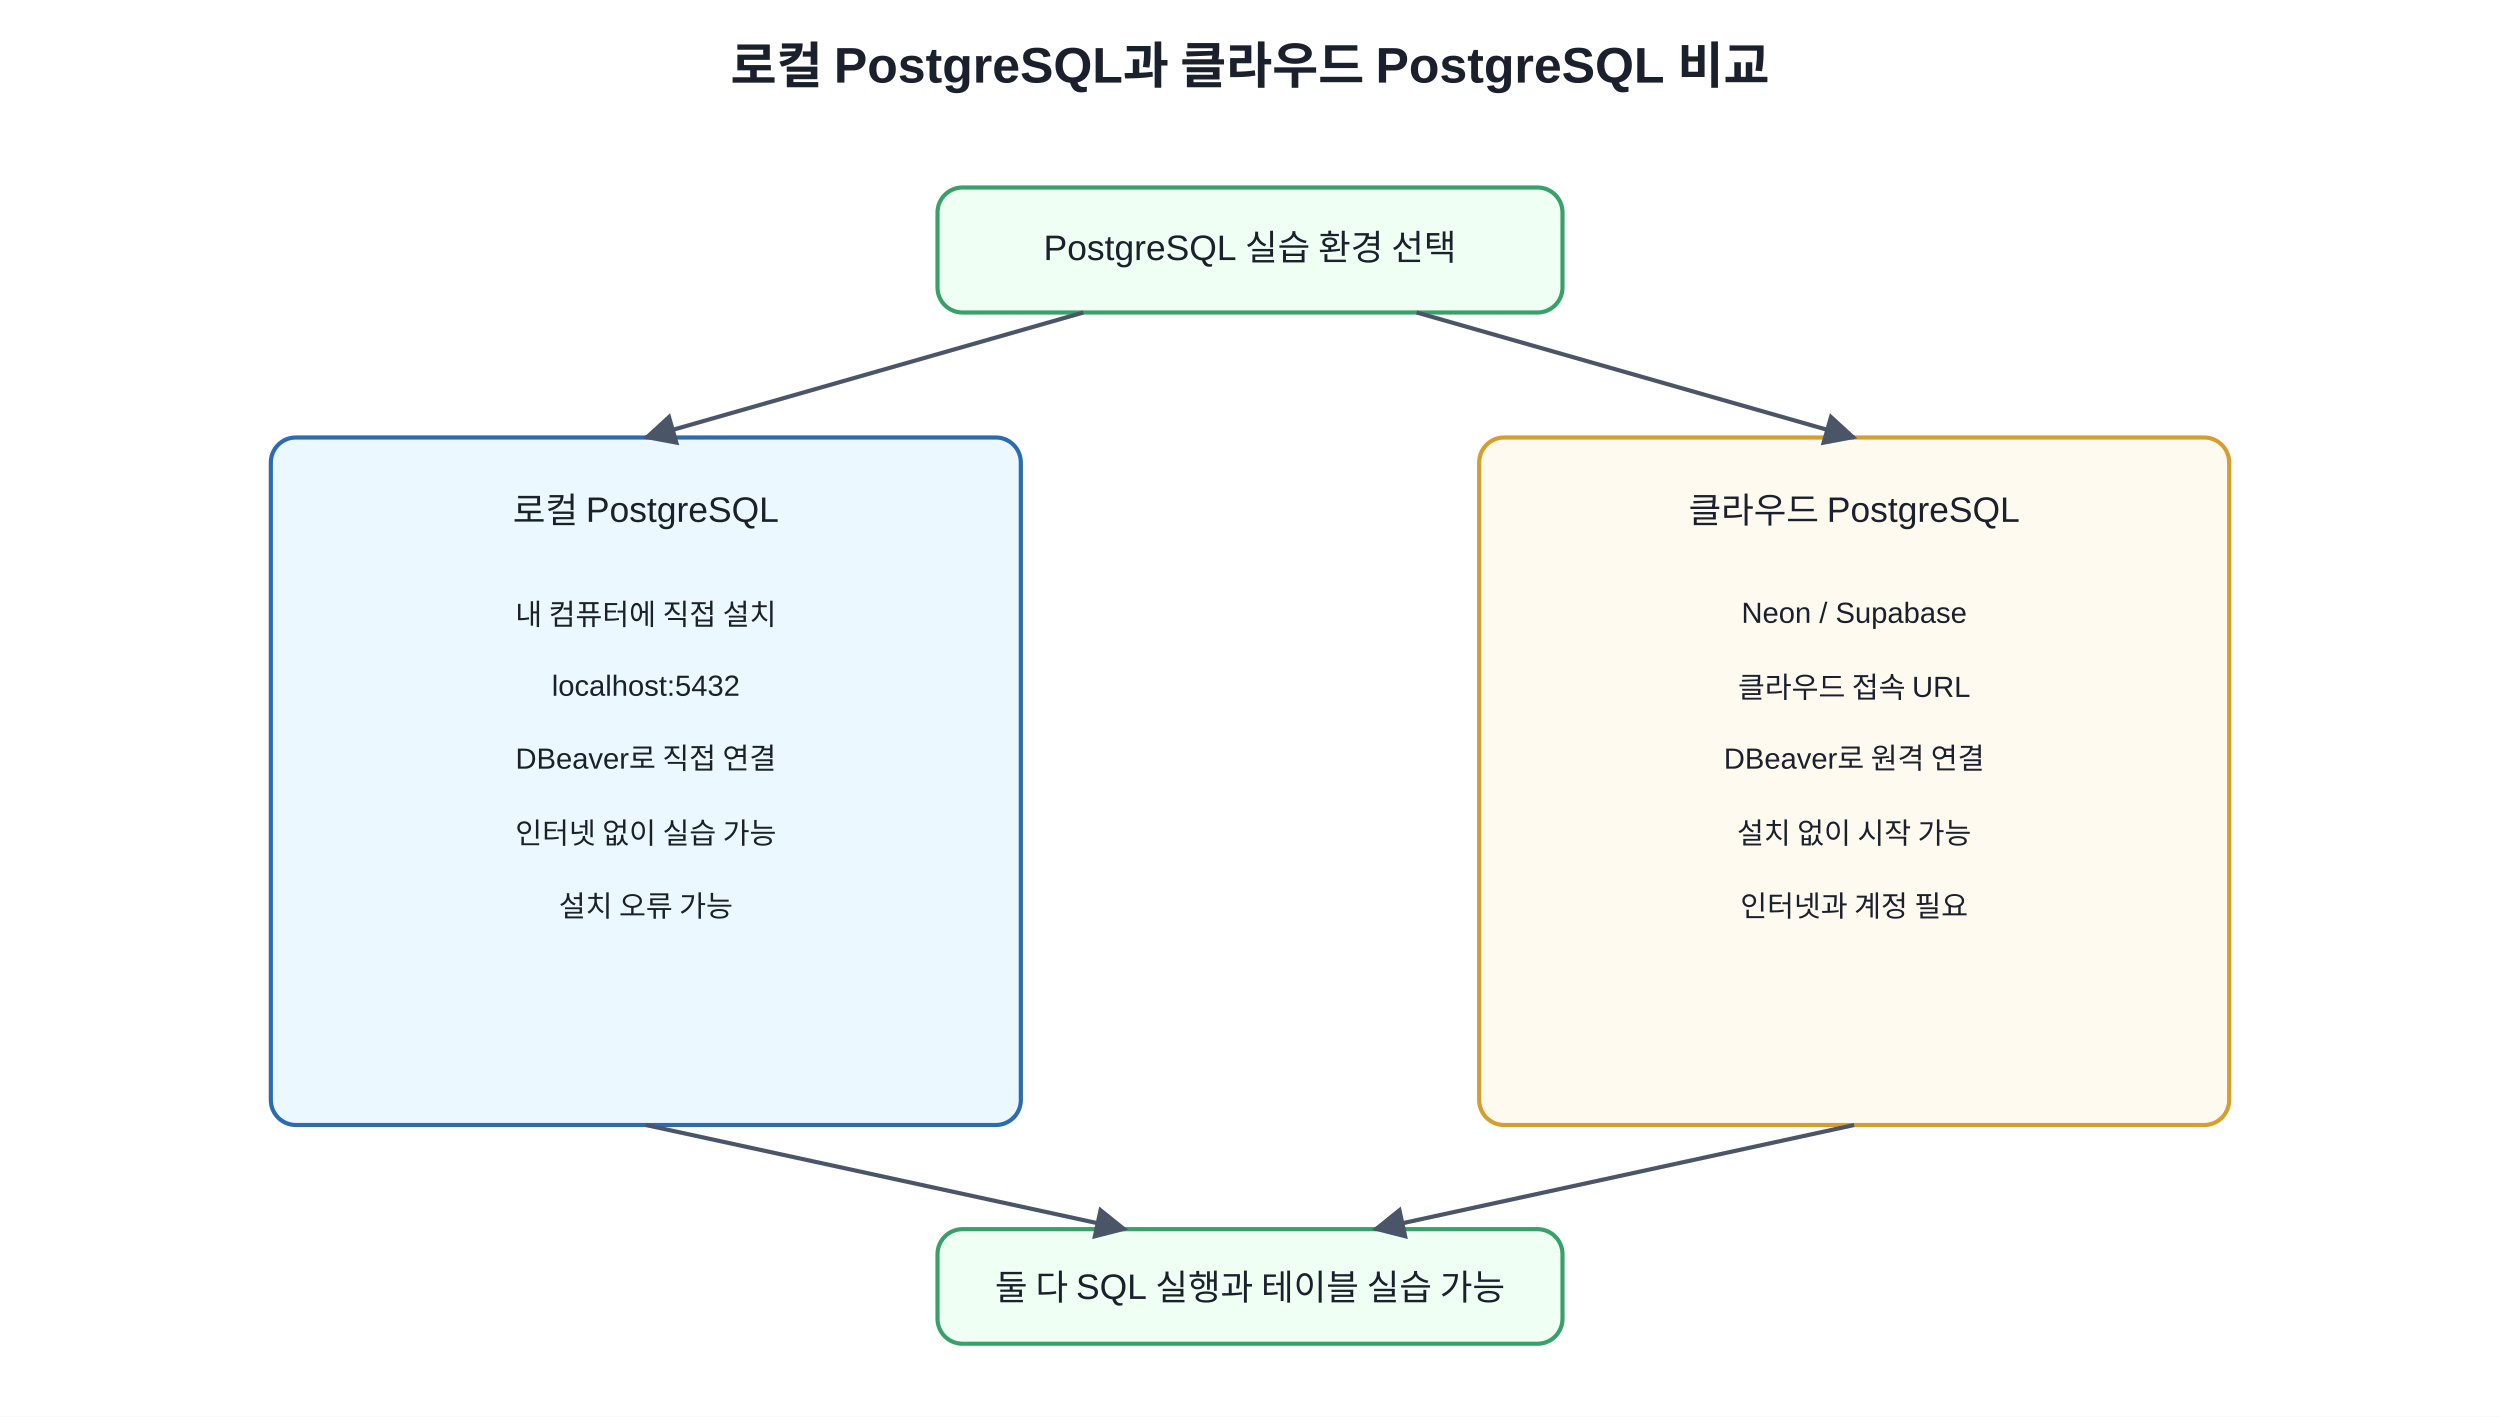
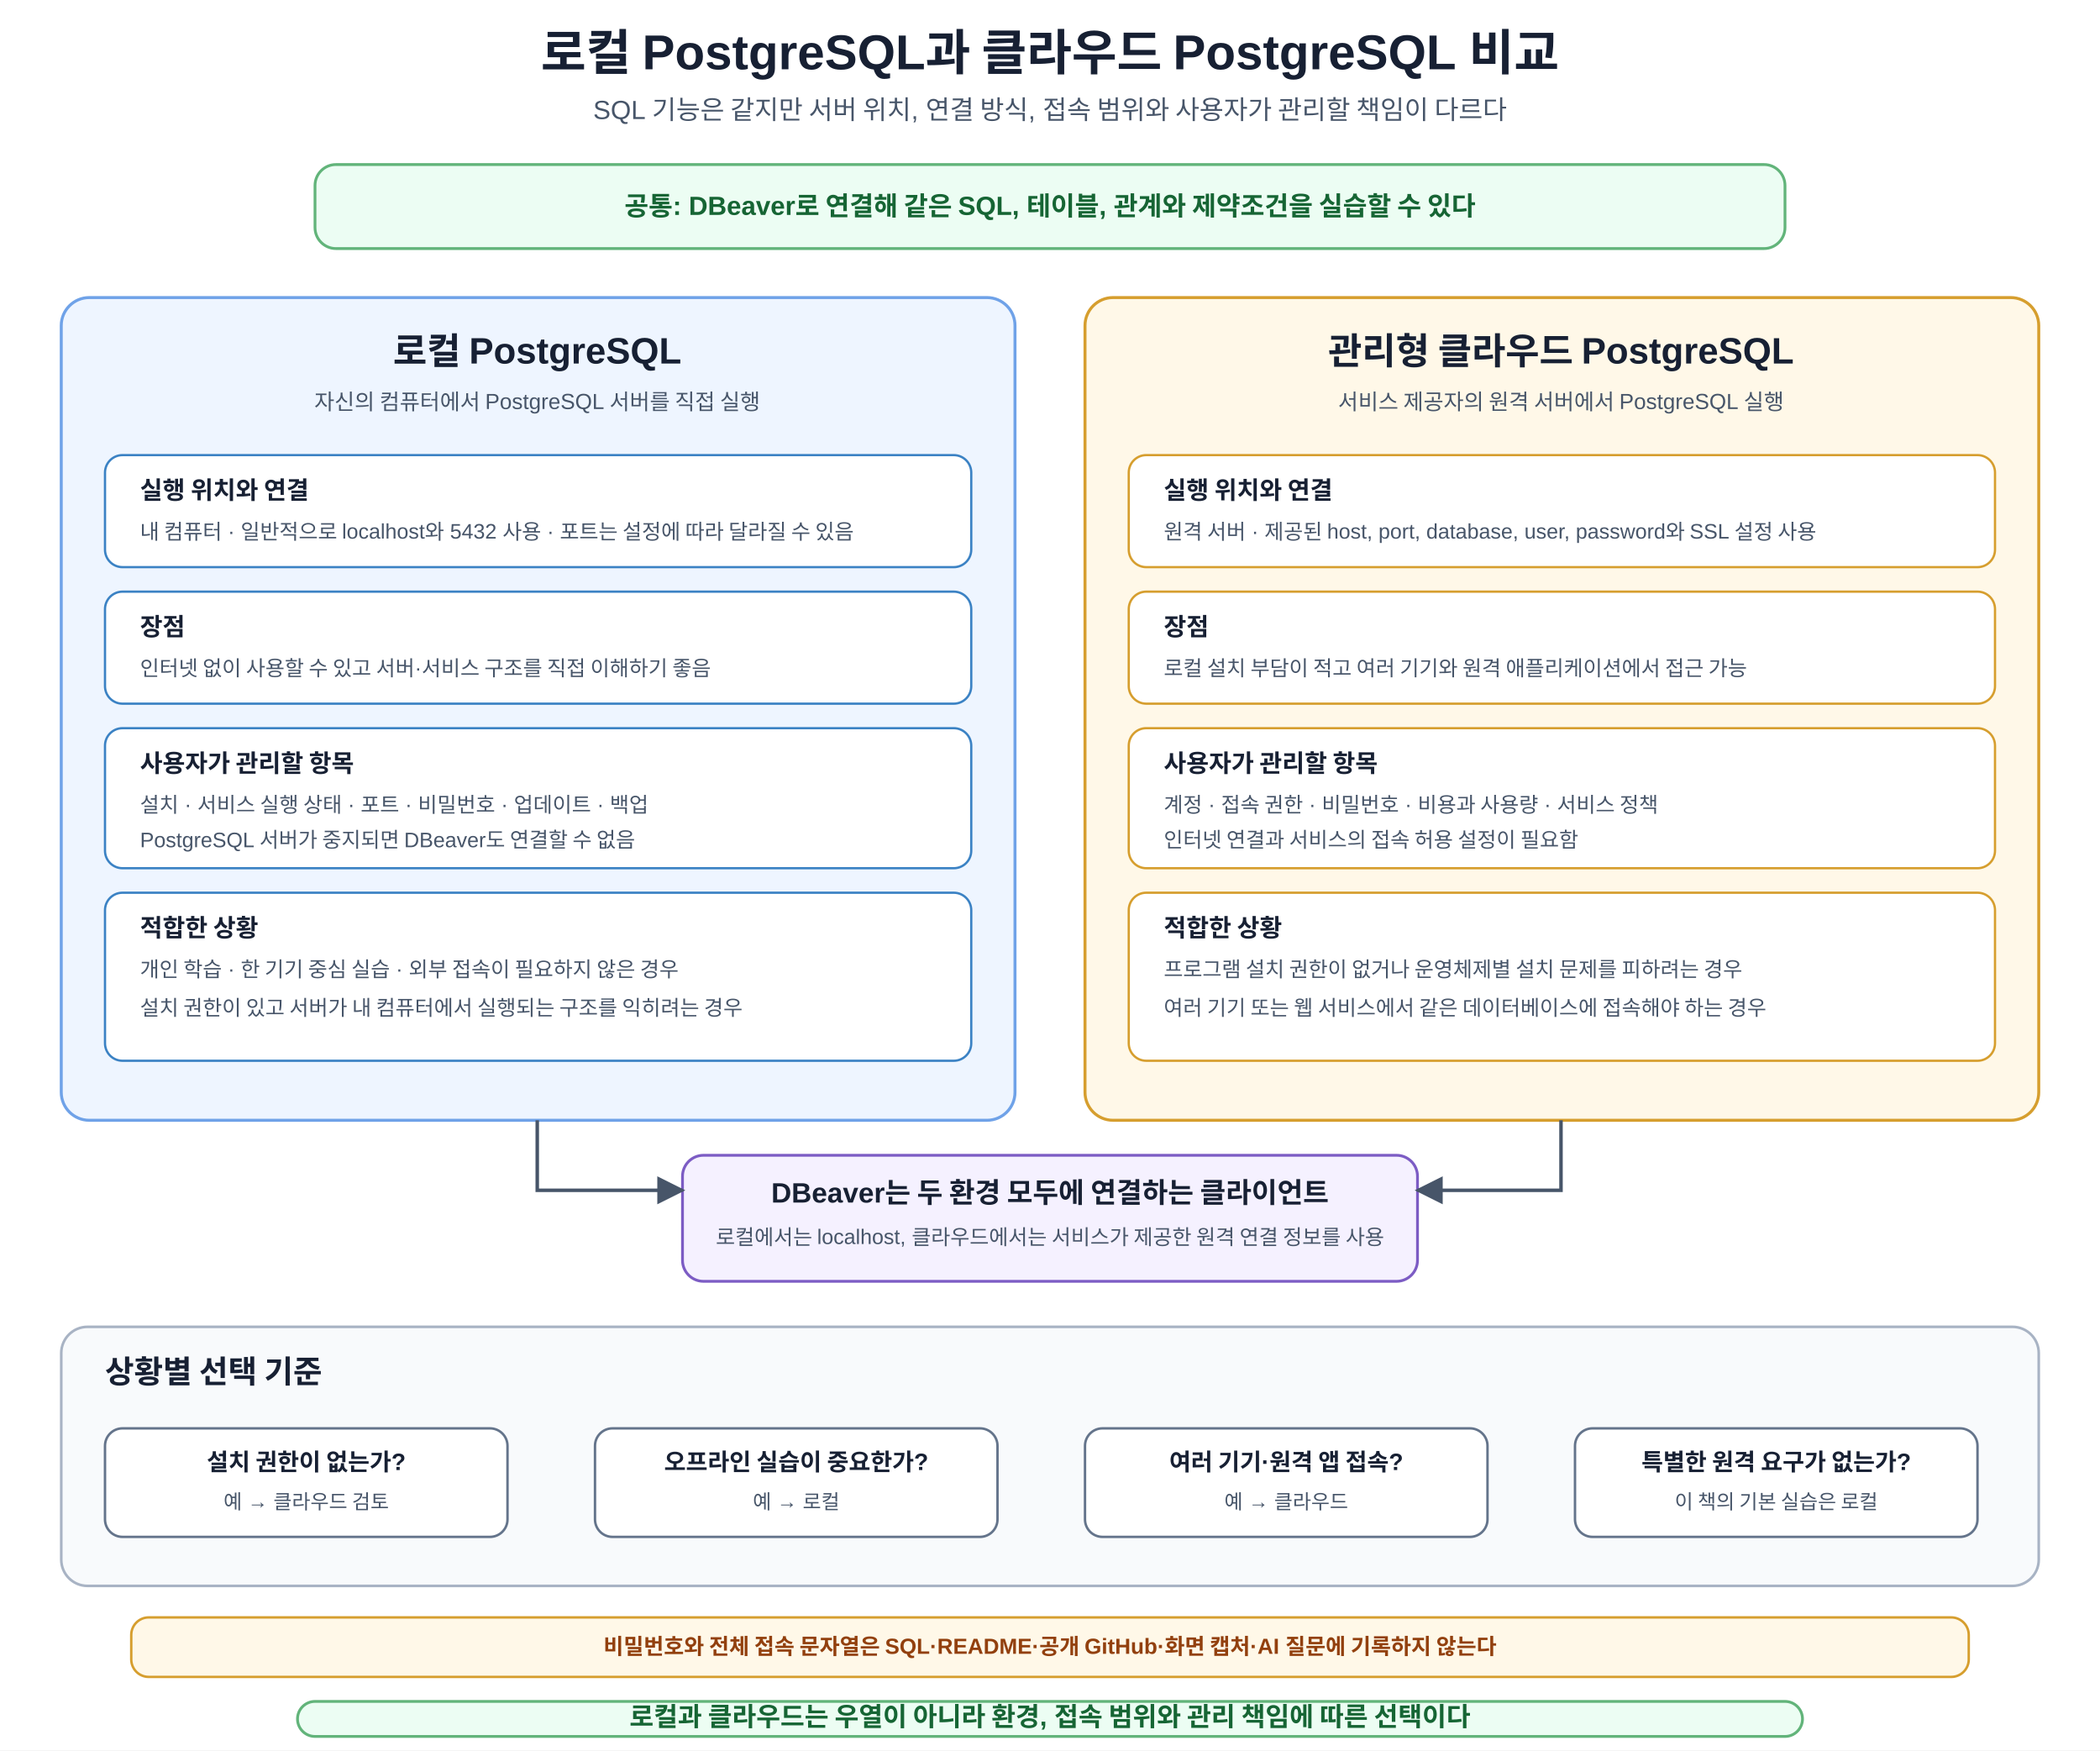
- <svg xmlns="http://www.w3.org/2000/svg" width="1200" height="680" viewBox="0 0 1200 680">
+ <svg xmlns="http://www.w3.org/2000/svg" width="1200" height="1000" viewBox="0 0 1200 1000" role="img" aria-labelledby="title desc">
  <defs>
    <marker id="a" viewBox="0 0 10 10" refX="9" refY="5" markerWidth="8" markerHeight="8" orient="auto">
-       <path d="M0 0L10 5L0 10z" fill="#4a5568" />
+       <path d="M0 0L10 5L0 10z" fill="#475569" />
    </marker>
-     <style>text{font-family:Malgun Gothic,Apple SD Gothic Neo,Noto Sans KR,Arial,sans-serif;fill:#1a202c}.t{font-size:24px;font-weight:700}.b{fill:#f7fafc;stroke:#4a5568;stroke-width:2;rx:12}.local{fill:#ebf8ff;stroke:#2b6cb0}.cloud{fill:#fffaf0;stroke:#d69e2e}.ok{fill:#f0fff4;stroke:#38a169}.l{font-size:17px;text-anchor:middle;dominant-baseline:middle}.s{font-size:14px;text-anchor:middle;dominant-baseline:middle}</style>
+     <style>text{font-family:Malgun Gothic,Apple SD Gothic Neo,Noto Sans KR,Arial,sans-serif;fill:#172033}.t{font-size:28px;font-weight:700;text-anchor:middle}.s{font-size:15px;text-anchor:middle;fill:#475569}.common{fill:#ecfdf3;stroke:#62b47a;stroke-width:1.6;rx:12}.ct{font-size:15px;font-weight:700;text-anchor:middle;fill:#166534}.panel{stroke-width:1.7;rx:16}.local{fill:#eef5ff;stroke:#6fa2e8}.cloud{fill:#fff8e8;stroke:#d69e2e}.ph{font-size:21px;font-weight:700;text-anchor:middle}.ps{font-size:12.5px;text-anchor:middle;fill:#475569}.row{fill:#fff;stroke-width:1.3;rx:10}.lr{stroke:#3b82c4}.cr{stroke:#d69e2e}.rh{font-size:14px;font-weight:700}.rm{font-size:12px;fill:#475569}.client{fill:#f5f1ff;stroke:#7c5cc4;stroke-width:1.6;rx:12}.clienth{font-size:16px;font-weight:700;text-anchor:middle}.clientm{font-size:12px;text-anchor:middle;fill:#475569}.decisionPanel{fill:#f8fafc;stroke:#a8b3c4;stroke-width:1.5;rx:15}.pt{font-size:18px;font-weight:700}.box{fill:#fff;stroke:#64748b;stroke-width:1.4;rx:10}.bh{font-size:13.5px;font-weight:700;text-anchor:middle}.bm{font-size:11.5px;text-anchor:middle;fill:#475569}.choiceL{fill:#eef5ff;stroke:#3b82c4;stroke-width:1.5;rx:10}.choiceC{fill:#fff8e8;stroke:#d69e2e;stroke-width:1.5;rx:10}.arr{stroke:#475569;stroke-width:2;fill:none;marker-end:url(#a)}.note{fill:#fff8e8;stroke:#d69e2e;stroke-width:1.4;rx:10}.nt{font-size:12.5px;font-weight:700;text-anchor:middle;fill:#92400e}.core{fill:#ecfdf3;stroke:#62b47a;stroke-width:1.6;rx:10}.cv{font-size:15px;font-weight:700;text-anchor:middle;fill:#166534}</style>
  </defs>
-   <rect width="100%" height="100%" fill="white" />
-   <text x="600" y="40" text-anchor="middle" class="t">로컬 PostgreSQL과 클라우드 PostgreSQL 비교</text>
-   <rect x="450" y="90" width="300" height="60" class="b ok" />
-   <text x="600" y="120" class="l">PostgreSQL 실습 환경 선택</text>
-   <rect x="130" y="210" width="360" height="330" class="b local" />
-   <text x="310" y="245" class="l">로컬 PostgreSQL</text>
-   <text x="310" y="295" class="s">내 컴퓨터에 직접 설치</text>
-   <text x="310" y="330" class="s">localhost:5432</text>
-   <text x="310" y="365" class="s">DBeaver로 직접 연결</text>
-   <text x="310" y="400" class="s">인터넷 없이 실습 가능</text>
-   <text x="310" y="435" class="s">설치 오류 가능</text>
-   <rect x="710" y="210" width="360" height="330" class="b cloud" />
-   <text x="890" y="245" class="l">클라우드 PostgreSQL</text>
-   <text x="890" y="295" class="s">Neon / Supabase</text>
-   <text x="890" y="330" class="s">클라우드 접속 URL</text>
-   <text x="890" y="365" class="s">DBeaver로 원격 연결</text>
-   <text x="890" y="400" class="s">설치 없이 시작 가능</text>
-   <text x="890" y="435" class="s">인터넷과 계정 필요</text>
-   <line x1="520" y1="150" x2="310" y2="210" stroke="#4a5568" stroke-width="2" marker-end="url(#a)" />
-   <line x1="680" y1="150" x2="890" y2="210" stroke="#4a5568" stroke-width="2" marker-end="url(#a)" />
-   <rect x="450" y="590" width="300" height="55" class="b ok" />
-   <text x="600" y="618" class="l">둘 다 SQL 실행과 테이블 실습 가능</text>
-   <line x1="310" y1="540" x2="540" y2="590" stroke="#4a5568" stroke-width="2" marker-end="url(#a)" />
-   <line x1="890" y1="540" x2="660" y2="590" stroke="#4a5568" stroke-width="2" marker-end="url(#a)" />
+   <rect width="1200" height="1000" fill="#fff" />
+   <text x="600" y="40" class="t">로컬 PostgreSQL과 클라우드 PostgreSQL 비교</text>
+   <text x="600" y="68" class="s">SQL 기능은 같지만 서버 위치, 연결 방식, 접속 범위와 사용자가 관리할 책임이 다르다</text>
+   <rect x="180" y="94" width="840" height="48" class="common" />
+   <text x="600" y="123" class="ct">공통: DBeaver로 연결해 같은 SQL, 테이블, 관계와 제약조건을 실습할 수 있다</text>
+   <rect x="35" y="170" width="545" height="470" class="panel local" />
+   <text x="307" y="208" class="ph">로컬 PostgreSQL</text>
+   <text x="307" y="234" class="ps">자신의 컴퓨터에서 PostgreSQL 서버를 직접 실행</text>
+   <rect x="60" y="260" width="495" height="64" class="row lr" />
+   <text x="80" y="285" class="rh">실행 위치와 연결</text>
+   <text x="80" y="308" class="rm">내 컴퓨터 · 일반적으로 localhost와 5432 사용 · 포트는 설정에 따라 달라질 수 있음</text>
+   <rect x="60" y="338" width="495" height="64" class="row lr" />
+   <text x="80" y="363" class="rh">장점</text>
+   <text x="80" y="386" class="rm">인터넷 없이 사용할 수 있고 서버·서비스 구조를 직접 이해하기 좋음</text>
+   <rect x="60" y="416" width="495" height="80" class="row lr" />
+   <text x="80" y="441" class="rh">사용자가 관리할 항목</text>
+   <text x="80" y="464" class="rm">설치 · 서비스 실행 상태 · 포트 · 비밀번호 · 업데이트 · 백업</text>
+   <text x="80" y="484" class="rm">PostgreSQL 서버가 중지되면 DBeaver도 연결할 수 없음</text>
+   <rect x="60" y="510" width="495" height="96" class="row lr" />
+   <text x="80" y="535" class="rh">적합한 상황</text>
+   <text x="80" y="558" class="rm">개인 학습 · 한 기기 중심 실습 · 외부 접속이 필요하지 않은 경우</text>
+   <text x="80" y="580" class="rm">설치 권한이 있고 서버가 내 컴퓨터에서 실행되는 구조를 익히려는 경우</text>
+   <rect x="620" y="170" width="545" height="470" class="panel cloud" />
+   <text x="892" y="208" class="ph">관리형 클라우드 PostgreSQL</text>
+   <text x="892" y="234" class="ps">서비스 제공자의 원격 서버에서 PostgreSQL 실행</text>
+   <rect x="645" y="260" width="495" height="64" class="row cr" />
+   <text x="665" y="285" class="rh">실행 위치와 연결</text>
+   <text x="665" y="308" class="rm">원격 서버 · 제공된 host, port, database, user, password와 SSL 설정 사용</text>
+   <rect x="645" y="338" width="495" height="64" class="row cr" />
+   <text x="665" y="363" class="rh">장점</text>
+   <text x="665" y="386" class="rm">로컬 설치 부담이 적고 여러 기기와 원격 애플리케이션에서 접근 가능</text>
+   <rect x="645" y="416" width="495" height="80" class="row cr" />
+   <text x="665" y="441" class="rh">사용자가 관리할 항목</text>
+   <text x="665" y="464" class="rm">계정 · 접속 권한 · 비밀번호 · 비용과 사용량 · 서비스 정책</text>
+   <text x="665" y="484" class="rm">인터넷 연결과 서비스의 접속 허용 설정이 필요함</text>
+   <rect x="645" y="510" width="495" height="96" class="row cr" />
+   <text x="665" y="535" class="rh">적합한 상황</text>
+   <text x="665" y="558" class="rm">프로그램 설치 권한이 없거나 운영체제별 설치 문제를 피하려는 경우</text>
+   <text x="665" y="580" class="rm">여러 기기 또는 웹 서비스에서 같은 데이터베이스에 접속해야 하는 경우</text>
+   <rect x="390" y="660" width="420" height="72" class="client" />
+   <text x="600" y="687" class="clienth">DBeaver는 두 환경 모두에 연결하는 클라이언트</text>
+   <text x="600" y="711" class="clientm">로컬에서는 localhost, 클라우드에서는 서비스가 제공한 원격 연결 정보를 사용</text>
+   <path d="M307 640V680H390" class="arr" />
+   <path d="M892 640V680H810" class="arr" />
+   <rect x="35" y="758" width="1130" height="148" class="decisionPanel" />
+   <text x="60" y="790" class="pt">상황별 선택 기준</text>
+   <rect x="60" y="816" width="230" height="62" class="box" />
+   <text x="175" y="840" class="bh">설치 권한이 없는가?</text>
+   <text x="175" y="862" class="bm">예 → 클라우드 검토</text>
+   <rect x="340" y="816" width="230" height="62" class="box" />
+   <text x="455" y="840" class="bh">오프라인 실습이 중요한가?</text>
+   <text x="455" y="862" class="bm">예 → 로컬</text>
+   <rect x="620" y="816" width="230" height="62" class="box" />
+   <text x="735" y="840" class="bh">여러 기기·원격 앱 접속?</text>
+   <text x="735" y="862" class="bm">예 → 클라우드</text>
+   <rect x="900" y="816" width="230" height="62" class="box" />
+   <text x="1015" y="840" class="bh">특별한 원격 요구가 없는가?</text>
+   <text x="1015" y="862" class="bm">이 책의 기본 실습은 로컬</text>
+   <rect x="75" y="924" width="1050" height="34" class="note" />
+   <text x="600" y="945" class="nt">비밀번호와 전체 접속 문자열은 SQL·README·공개 GitHub·화면 캡처·AI 질문에 기록하지 않는다</text>
+   <rect x="170" y="972" width="860" height="20" class="core" />
+   <text x="600" y="986" class="cv">로컬과 클라우드는 우열이 아니라 환경, 접속 범위와 관리 책임에 따른 선택이다</text>
</svg>
